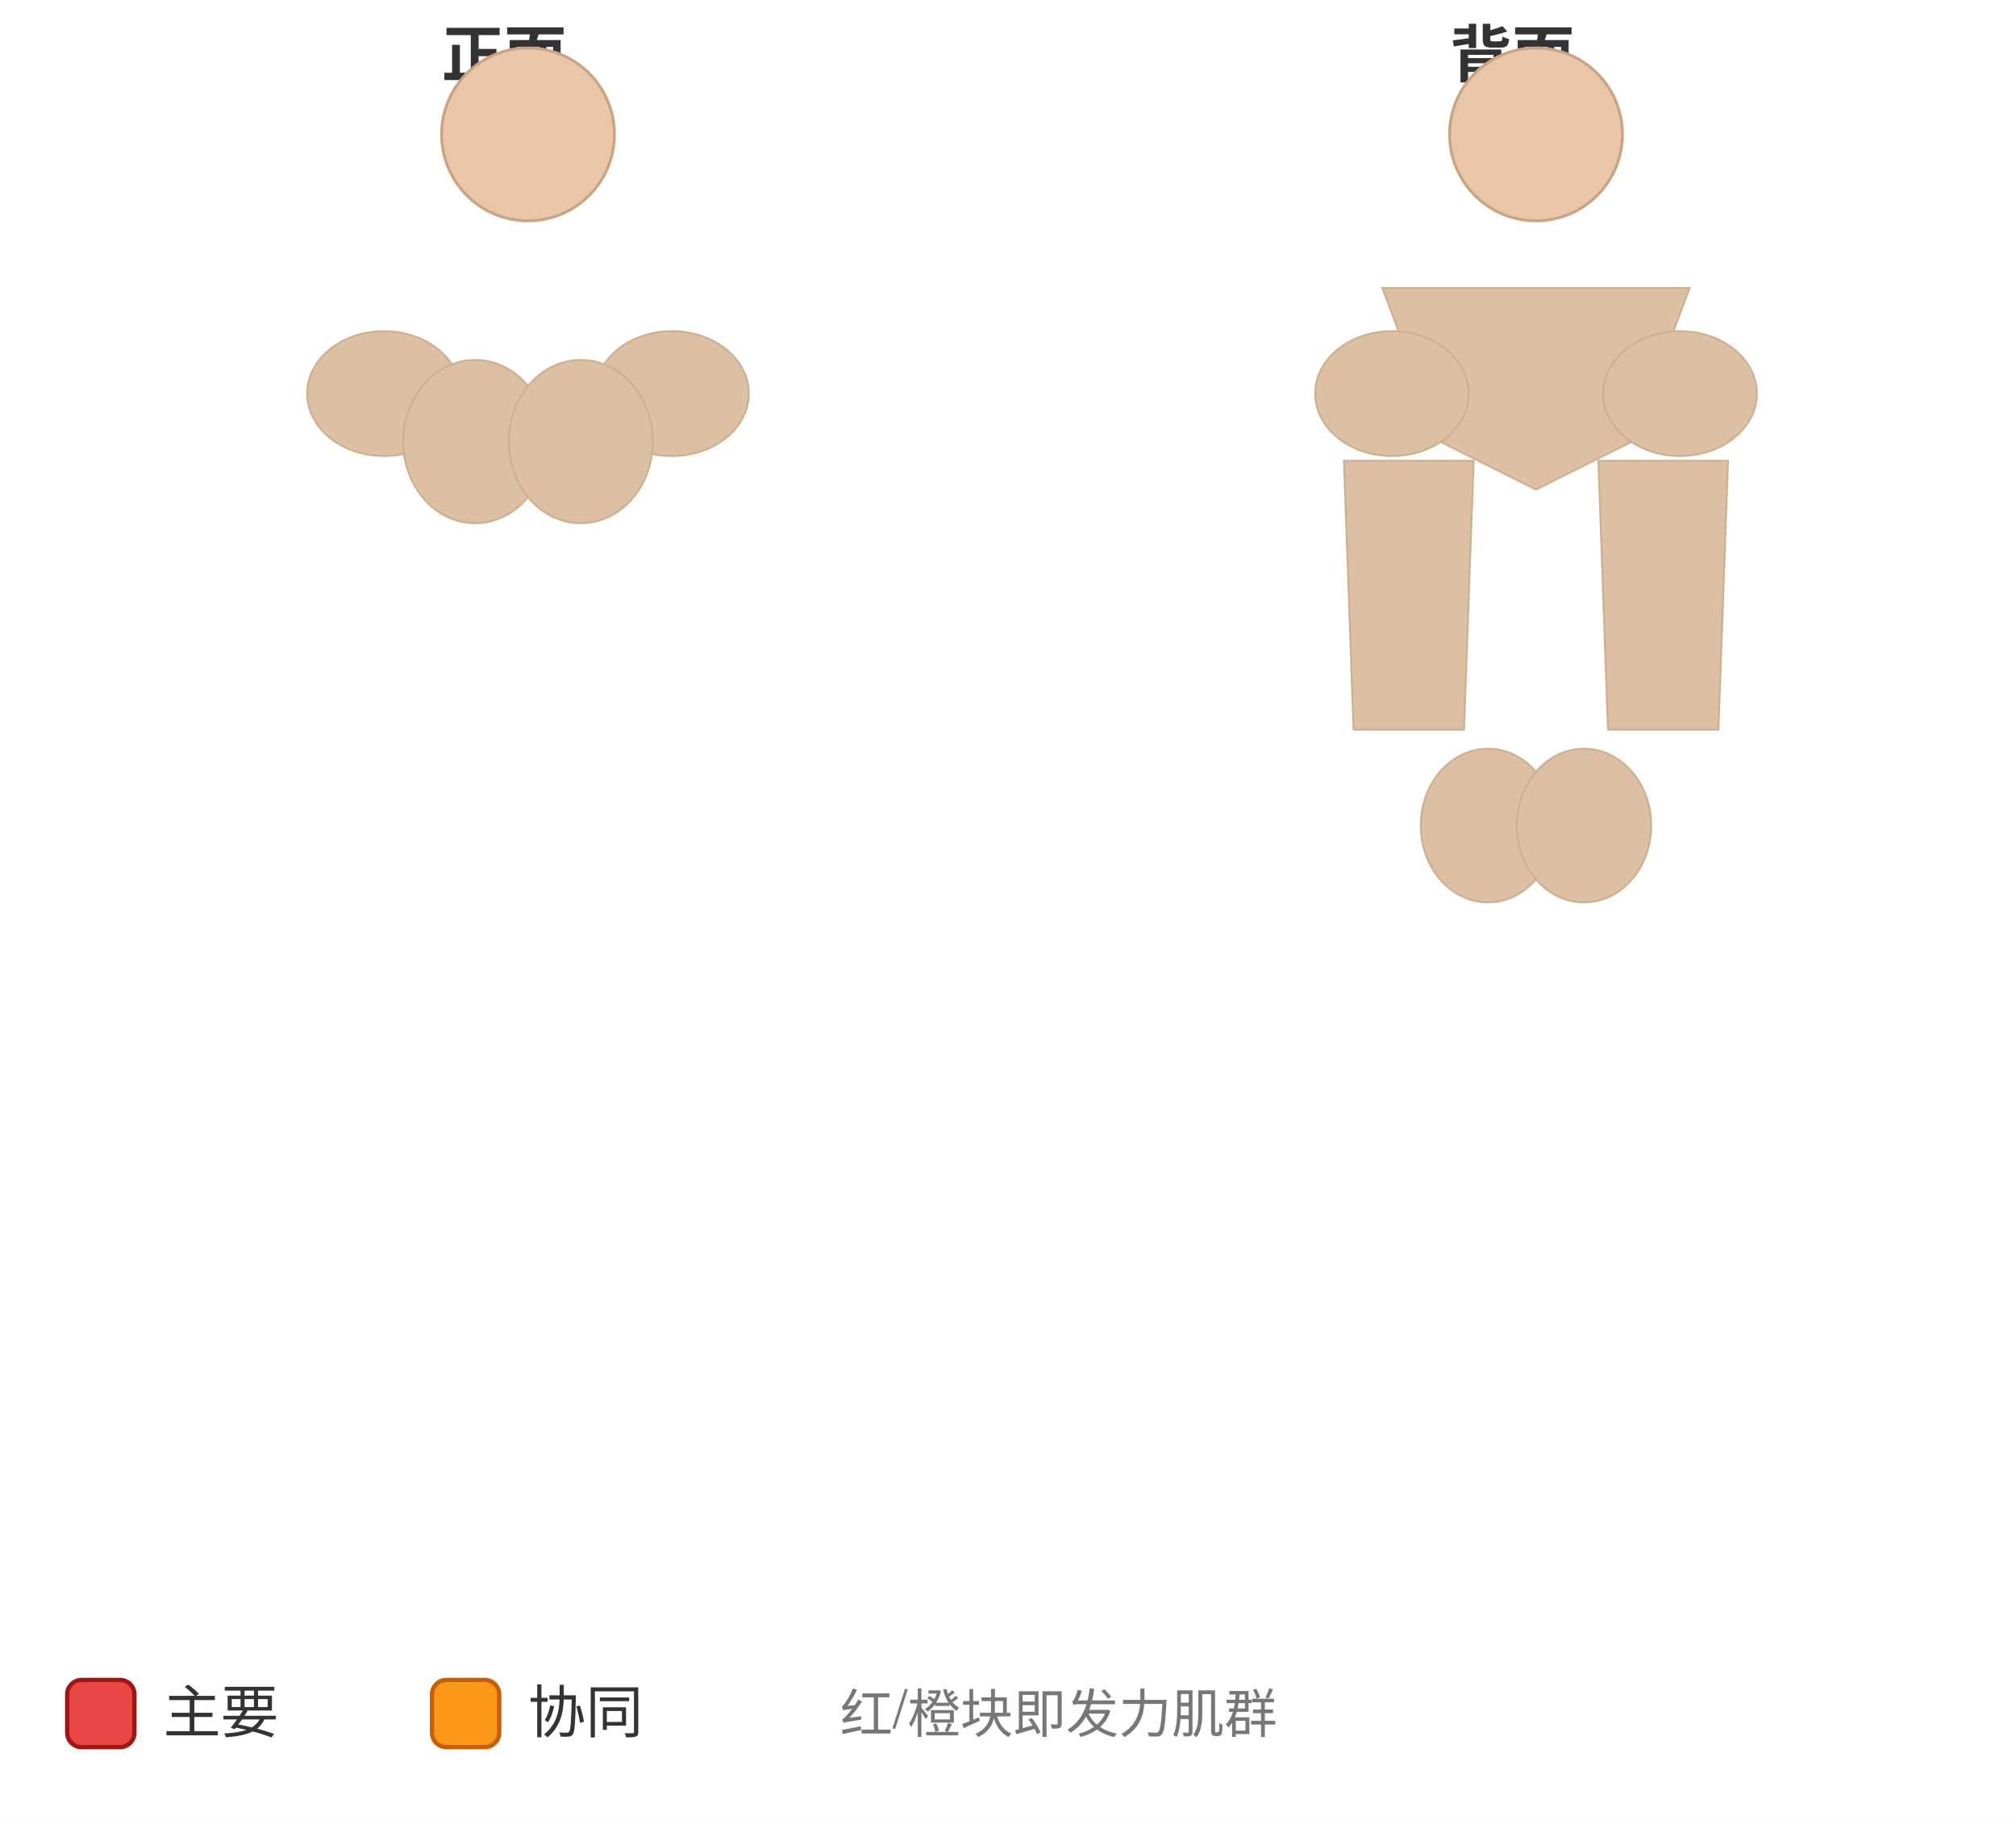
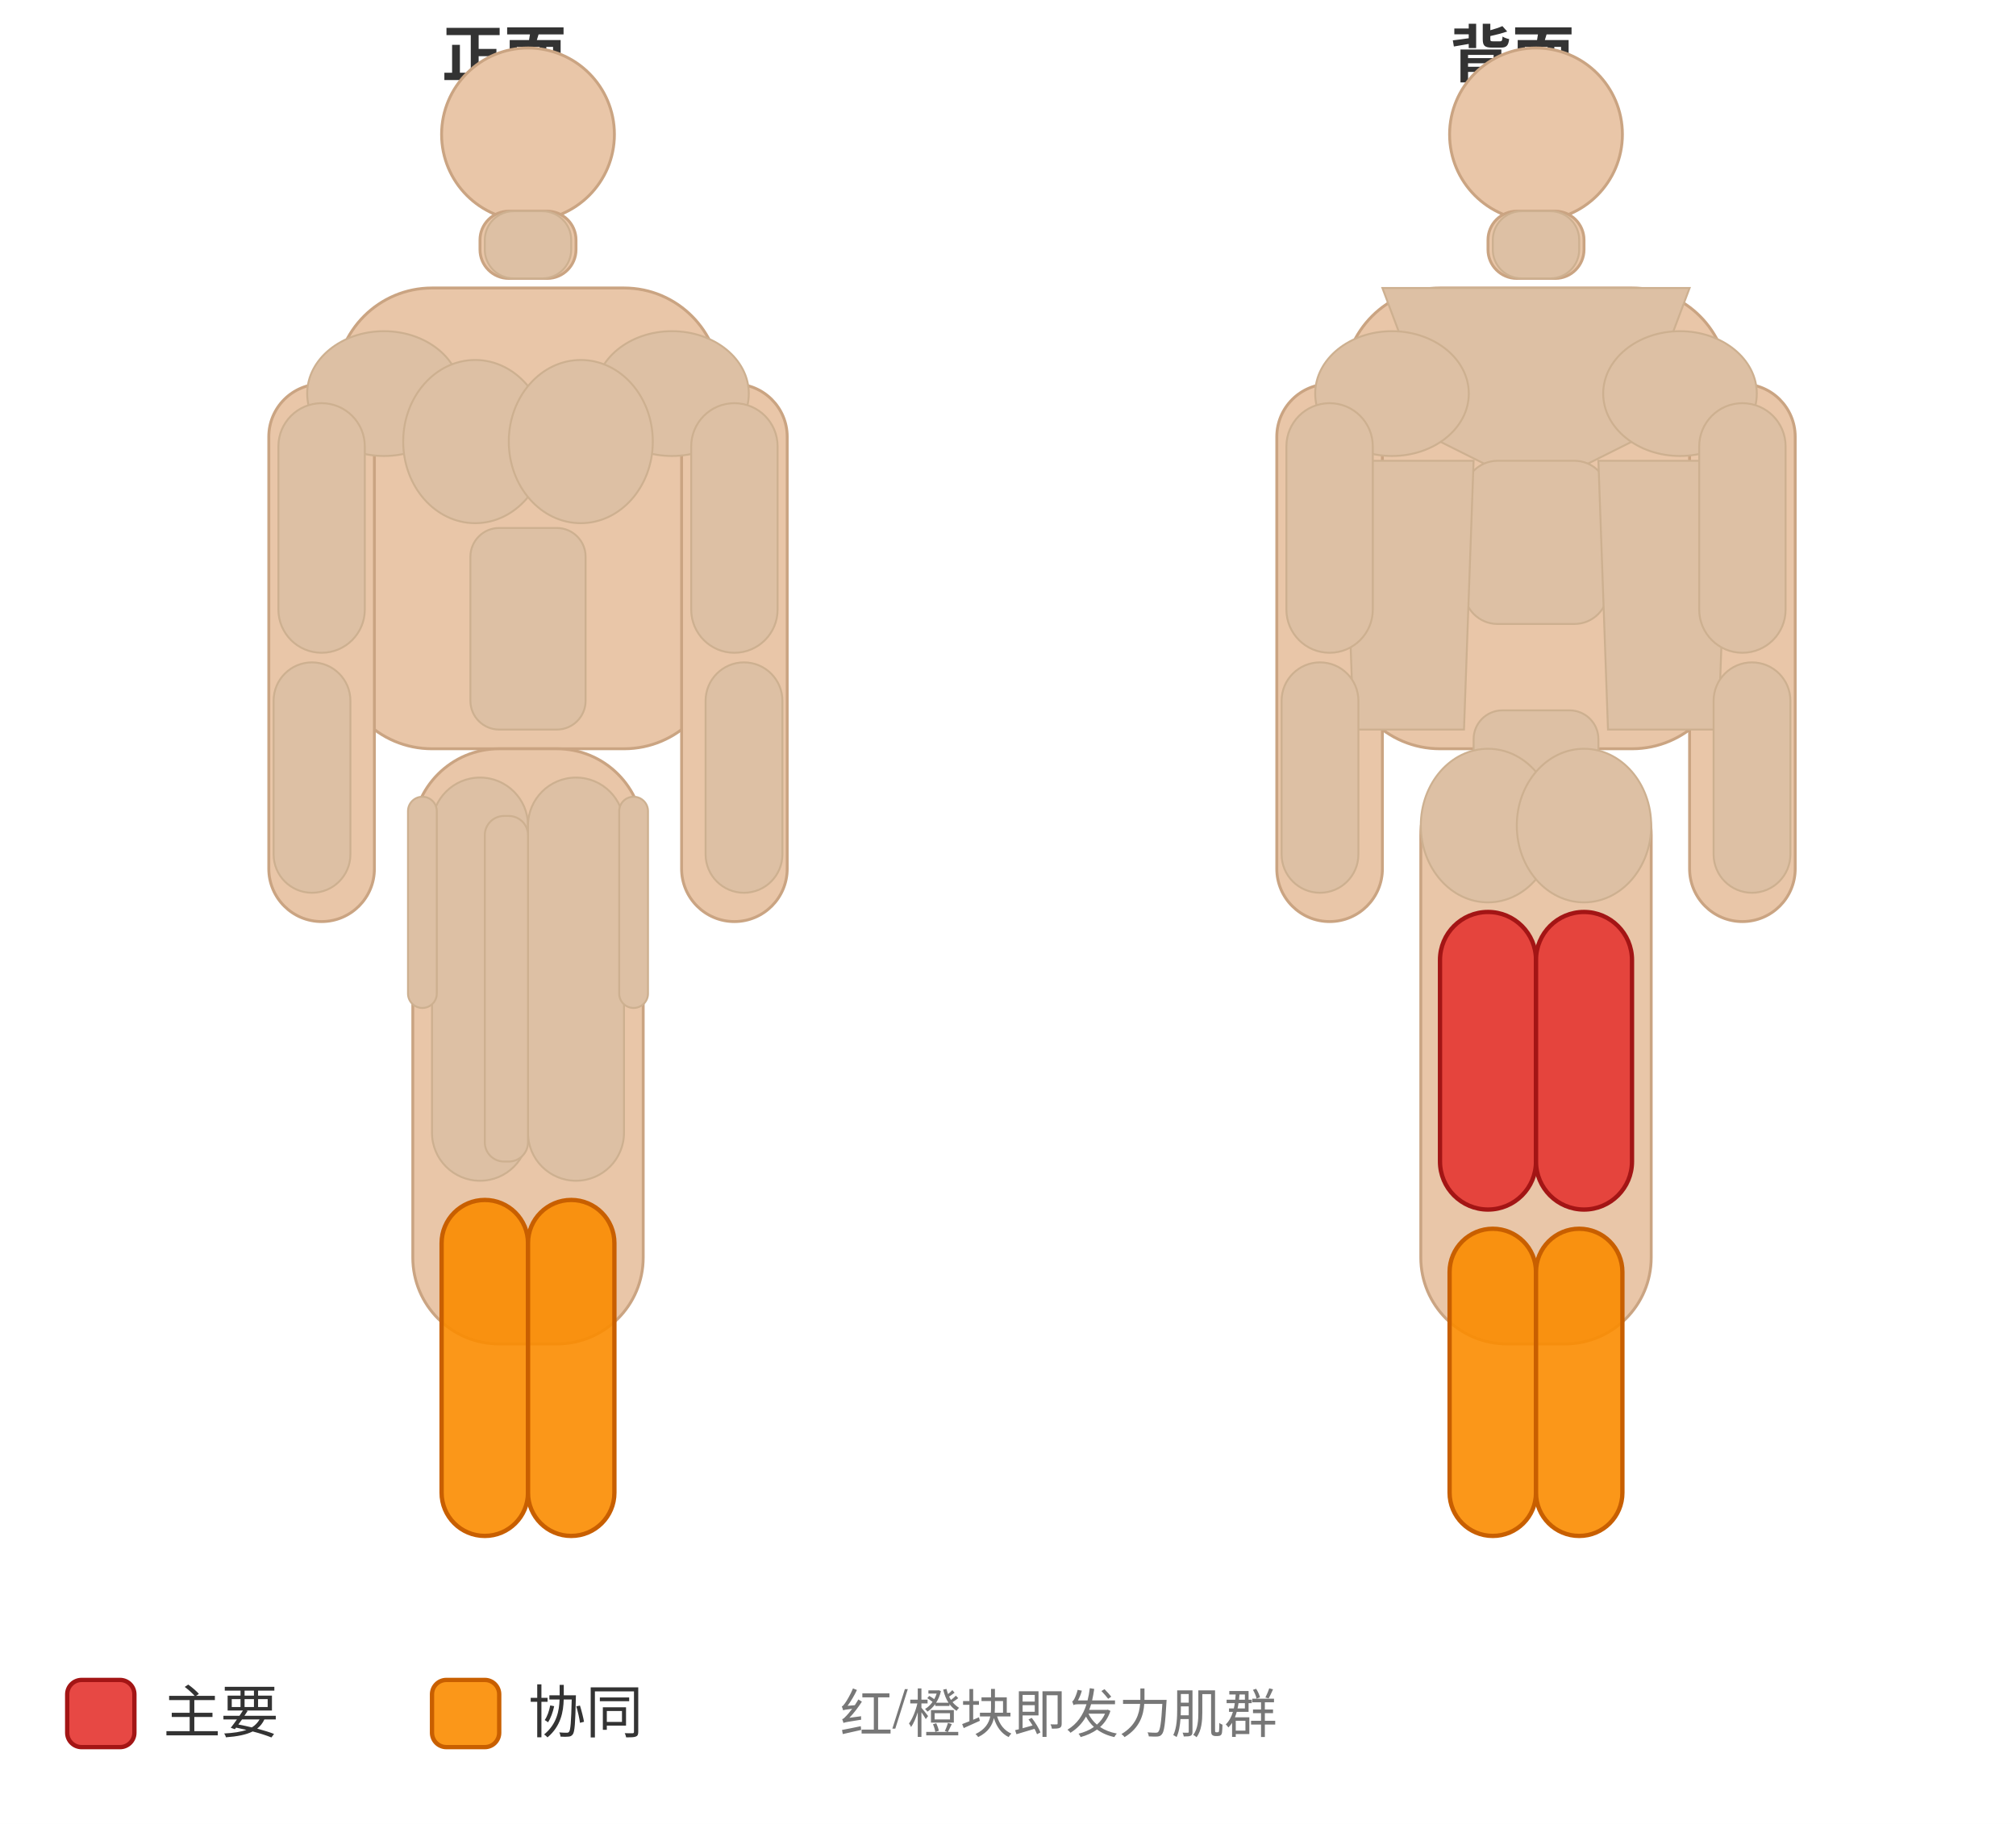
- <svg xmlns="http://www.w3.org/2000/svg" viewBox="0 0 420 380" font-family="-apple-system,Segoe UI,Helvetica,Arial,sans-serif">
+ <svg xmlns="http://www.w3.org/2000/svg" viewBox="0 0 420 380" width="420" height="380" font-family="-apple-system,Segoe UI,Helvetica,Arial,sans-serif">
  <rect width="420" height="380" fill="#ffffff" />
  <text x="105" y="16" font-size="13" font-weight="700" text-anchor="middle" fill="#333">正面</text>
  <text x="315" y="16" font-size="13" font-weight="700" text-anchor="middle" fill="#333">背面</text>
  <g transform="translate(10,0)">
    <circle fill="#e9c6a8" stroke="#caa482" stroke-width="0.6" cx="100" cy="28" r="18" />
-     <rect fill="#e9c6a8" stroke="#caa482" stroke-width="0.6" x="90" y="44" w="20" h="14" rx="6" />
-     <rect fill="#e9c6a8" stroke="#caa482" stroke-width="0.6" x="60" y="60" w="80" h="96" rx="20" />
-     <rect fill="#e9c6a8" stroke="#caa482" stroke-width="0.6" x="46" y="80" w="22" h="112" rx="11" />
-     <rect fill="#e9c6a8" stroke="#caa482" stroke-width="0.6" x="132" y="80" w="22" h="112" rx="11" />
-     <rect fill="#e9c6a8" stroke="#caa482" stroke-width="0.6" x="76" y="156" w="48" h="124" rx="18" />
-     <rect fill="#ddc0a4" stroke="#cdb090" stroke-width="0.4" x="91" y="44" w="18" h="14" rx="6" />
+     <rect fill="#e9c6a8" stroke="#caa482" stroke-width="0.6" x="90" y="44" width="20" height="14" rx="6" />
+     <rect fill="#e9c6a8" stroke="#caa482" stroke-width="0.6" x="60" y="60" width="80" height="96" rx="20" />
+     <rect fill="#e9c6a8" stroke="#caa482" stroke-width="0.6" x="46" y="80" width="22" height="112" rx="11" />
+     <rect fill="#e9c6a8" stroke="#caa482" stroke-width="0.6" x="132" y="80" width="22" height="112" rx="11" />
+     <rect fill="#e9c6a8" stroke="#caa482" stroke-width="0.6" x="76" y="156" width="48" height="124" rx="18" />
+     <rect fill="#ddc0a4" stroke="#cdb090" stroke-width="0.4" x="91" y="44" width="18" height="14" rx="6" />
    <ellipse fill="#ddc0a4" stroke="#cdb090" stroke-width="0.4" cx="70" cy="82" rx="16" ry="13" />
    <ellipse fill="#ddc0a4" stroke="#cdb090" stroke-width="0.4" cx="130" cy="82" rx="16" ry="13" />
    <ellipse fill="#ddc0a4" stroke="#cdb090" stroke-width="0.4" cx="89" cy="92" rx="15" ry="17" />
    <ellipse fill="#ddc0a4" stroke="#cdb090" stroke-width="0.4" cx="111" cy="92" rx="15" ry="17" />
-     <rect fill="#ddc0a4" stroke="#cdb090" stroke-width="0.4" x="48" y="84" w="18" h="52" rx="9" />
-     <rect fill="#ddc0a4" stroke="#cdb090" stroke-width="0.4" x="134" y="84" w="18" h="52" rx="9" />
-     <rect fill="#ddc0a4" stroke="#cdb090" stroke-width="0.4" x="47" y="138" w="16" h="48" rx="8" />
-     <rect fill="#ddc0a4" stroke="#cdb090" stroke-width="0.4" x="137" y="138" w="16" h="48" rx="8" />
-     <rect fill="#ddc0a4" stroke="#cdb090" stroke-width="0.4" x="88" y="110" w="24" h="42" rx="6" />
-     <rect fill="#ddc0a4" stroke="#cdb090" stroke-width="0.4" x="80" y="162" w="20" h="84" rx="10" />
-     <rect fill="#ddc0a4" stroke="#cdb090" stroke-width="0.4" x="100" y="162" w="20" h="84" rx="10" />
-     <rect fill="#ddc0a4" stroke="#cdb090" stroke-width="0.4" x="91" y="170" w="9" h="72" rx="4" />
-     <rect fill="#ddc0a4" stroke="#cdb090" stroke-width="0.4" x="75" y="166" w="6" h="44" rx="3" />
-     <rect fill="#ddc0a4" stroke="#cdb090" stroke-width="0.4" x="119" y="166" w="6" h="44" rx="3" />
-     <rect fill="#fb8c00" fill-opacity="0.9" stroke="#c85f00" stroke-width="0.9" x="82" y="250" w="18" h="70" rx="9" />
-     <rect fill="#fb8c00" fill-opacity="0.9" stroke="#c85f00" stroke-width="0.9" x="100" y="250" w="18" h="70" rx="9" />
+     <rect fill="#ddc0a4" stroke="#cdb090" stroke-width="0.4" x="48" y="84" width="18" height="52" rx="9" />
+     <rect fill="#ddc0a4" stroke="#cdb090" stroke-width="0.4" x="134" y="84" width="18" height="52" rx="9" />
+     <rect fill="#ddc0a4" stroke="#cdb090" stroke-width="0.4" x="47" y="138" width="16" height="48" rx="8" />
+     <rect fill="#ddc0a4" stroke="#cdb090" stroke-width="0.4" x="137" y="138" width="16" height="48" rx="8" />
+     <rect fill="#ddc0a4" stroke="#cdb090" stroke-width="0.4" x="88" y="110" width="24" height="42" rx="6" />
+     <rect fill="#ddc0a4" stroke="#cdb090" stroke-width="0.4" x="80" y="162" width="20" height="84" rx="10" />
+     <rect fill="#ddc0a4" stroke="#cdb090" stroke-width="0.4" x="100" y="162" width="20" height="84" rx="10" />
+     <rect fill="#ddc0a4" stroke="#cdb090" stroke-width="0.4" x="91" y="170" width="9" height="72" rx="4" />
+     <rect fill="#ddc0a4" stroke="#cdb090" stroke-width="0.4" x="75" y="166" width="6" height="44" rx="3" />
+     <rect fill="#ddc0a4" stroke="#cdb090" stroke-width="0.4" x="119" y="166" width="6" height="44" rx="3" />
+     <rect fill="#fb8c00" fill-opacity="0.9" stroke="#c85f00" stroke-width="0.9" x="82" y="250" width="18" height="70" rx="9" />
+     <rect fill="#fb8c00" fill-opacity="0.9" stroke="#c85f00" stroke-width="0.9" x="100" y="250" width="18" height="70" rx="9" />
  </g>
  <g transform="translate(220,0)">
    <circle fill="#e9c6a8" stroke="#caa482" stroke-width="0.6" cx="100" cy="28" r="18" />
-     <rect fill="#e9c6a8" stroke="#caa482" stroke-width="0.6" x="90" y="44" w="20" h="14" rx="6" />
-     <rect fill="#e9c6a8" stroke="#caa482" stroke-width="0.6" x="60" y="60" w="80" h="96" rx="20" />
-     <rect fill="#e9c6a8" stroke="#caa482" stroke-width="0.6" x="46" y="80" w="22" h="112" rx="11" />
-     <rect fill="#e9c6a8" stroke="#caa482" stroke-width="0.6" x="132" y="80" w="22" h="112" rx="11" />
-     <rect fill="#e9c6a8" stroke="#caa482" stroke-width="0.6" x="76" y="156" w="48" h="124" rx="18" />
-     <rect fill="#ddc0a4" stroke="#cdb090" stroke-width="0.4" x="91" y="44" w="18" h="14" rx="6" />
+     <rect fill="#e9c6a8" stroke="#caa482" stroke-width="0.6" x="90" y="44" width="20" height="14" rx="6" />
+     <rect fill="#e9c6a8" stroke="#caa482" stroke-width="0.6" x="60" y="60" width="80" height="96" rx="20" />
+     <rect fill="#e9c6a8" stroke="#caa482" stroke-width="0.6" x="46" y="80" width="22" height="112" rx="11" />
+     <rect fill="#e9c6a8" stroke="#caa482" stroke-width="0.6" x="132" y="80" width="22" height="112" rx="11" />
+     <rect fill="#e9c6a8" stroke="#caa482" stroke-width="0.6" x="76" y="156" width="48" height="124" rx="18" />
+     <rect fill="#ddc0a4" stroke="#cdb090" stroke-width="0.4" x="91" y="44" width="18" height="14" rx="6" />
    <polygon fill="#ddc0a4" stroke="#cdb090" stroke-width="0.4" points="68,60 132,60 120,92 100,102 80,92" />
    <ellipse fill="#ddc0a4" stroke="#cdb090" stroke-width="0.4" cx="70" cy="82" rx="16" ry="13" />
    <ellipse fill="#ddc0a4" stroke="#cdb090" stroke-width="0.4" cx="130" cy="82" rx="16" ry="13" />
-     <rect fill="#ddc0a4" stroke="#cdb090" stroke-width="0.4" x="85" y="96" w="30" h="34" rx="7" />
+     <rect fill="#ddc0a4" stroke="#cdb090" stroke-width="0.4" x="85" y="96" width="30" height="34" rx="7" />
    <polygon fill="#ddc0a4" stroke="#cdb090" stroke-width="0.4" points="60,96 87,96 85,152 62,152" />
    <polygon fill="#ddc0a4" stroke="#cdb090" stroke-width="0.4" points="113,96 140,96 138,152 115,152" />
-     <rect fill="#ddc0a4" stroke="#cdb090" stroke-width="0.4" x="87" y="148" w="26" h="18" rx="6" />
-     <rect fill="#ddc0a4" stroke="#cdb090" stroke-width="0.4" x="48" y="84" w="18" h="52" rx="9" />
-     <rect fill="#ddc0a4" stroke="#cdb090" stroke-width="0.4" x="134" y="84" w="18" h="52" rx="9" />
-     <rect fill="#ddc0a4" stroke="#cdb090" stroke-width="0.4" x="47" y="138" w="16" h="48" rx="8" />
-     <rect fill="#ddc0a4" stroke="#cdb090" stroke-width="0.4" x="137" y="138" w="16" h="48" rx="8" />
+     <rect fill="#ddc0a4" stroke="#cdb090" stroke-width="0.4" x="87" y="148" width="26" height="18" rx="6" />
+     <rect fill="#ddc0a4" stroke="#cdb090" stroke-width="0.4" x="48" y="84" width="18" height="52" rx="9" />
+     <rect fill="#ddc0a4" stroke="#cdb090" stroke-width="0.4" x="134" y="84" width="18" height="52" rx="9" />
+     <rect fill="#ddc0a4" stroke="#cdb090" stroke-width="0.4" x="47" y="138" width="16" height="48" rx="8" />
+     <rect fill="#ddc0a4" stroke="#cdb090" stroke-width="0.4" x="137" y="138" width="16" height="48" rx="8" />
    <ellipse fill="#ddc0a4" stroke="#cdb090" stroke-width="0.4" cx="90" cy="172" rx="14" ry="16" />
    <ellipse fill="#ddc0a4" stroke="#cdb090" stroke-width="0.4" cx="110" cy="172" rx="14" ry="16" />
-     <rect fill="#e53935" fill-opacity="0.92" stroke="#a31515" stroke-width="0.9" x="80" y="190" w="20" h="62" rx="10" />
-     <rect fill="#e53935" fill-opacity="0.92" stroke="#a31515" stroke-width="0.9" x="100" y="190" w="20" h="62" rx="10" />
-     <rect fill="#fb8c00" fill-opacity="0.9" stroke="#c85f00" stroke-width="0.9" x="82" y="256" w="18" h="64" rx="9" />
-     <rect fill="#fb8c00" fill-opacity="0.9" stroke="#c85f00" stroke-width="0.9" x="100" y="256" w="18" h="64" rx="9" />
+     <rect fill="#e53935" fill-opacity="0.92" stroke="#a31515" stroke-width="0.9" x="80" y="190" width="20" height="62" rx="10" />
+     <rect fill="#e53935" fill-opacity="0.92" stroke="#a31515" stroke-width="0.9" x="100" y="190" width="20" height="62" rx="10" />
+     <rect fill="#fb8c00" fill-opacity="0.9" stroke="#c85f00" stroke-width="0.9" x="82" y="256" width="18" height="64" rx="9" />
+     <rect fill="#fb8c00" fill-opacity="0.9" stroke="#c85f00" stroke-width="0.9" x="100" y="256" width="18" height="64" rx="9" />
  </g>
  <rect x="14" y="350" width="14" height="14" rx="3" fill="#e53935" fill-opacity="0.92" stroke="#a31515" stroke-width="0.9" />
  <text x="34" y="361" font-size="12" fill="#333">主要</text>
  <rect x="90" y="350" width="14" height="14" rx="3" fill="#fb8c00" fill-opacity="0.9" stroke="#c85f00" stroke-width="0.9" />
  <text x="110" y="361" font-size="12" fill="#333">协同</text>
  <text x="175" y="361" font-size="11" fill="#777">红/橙块即发力肌群</text>
</svg>
